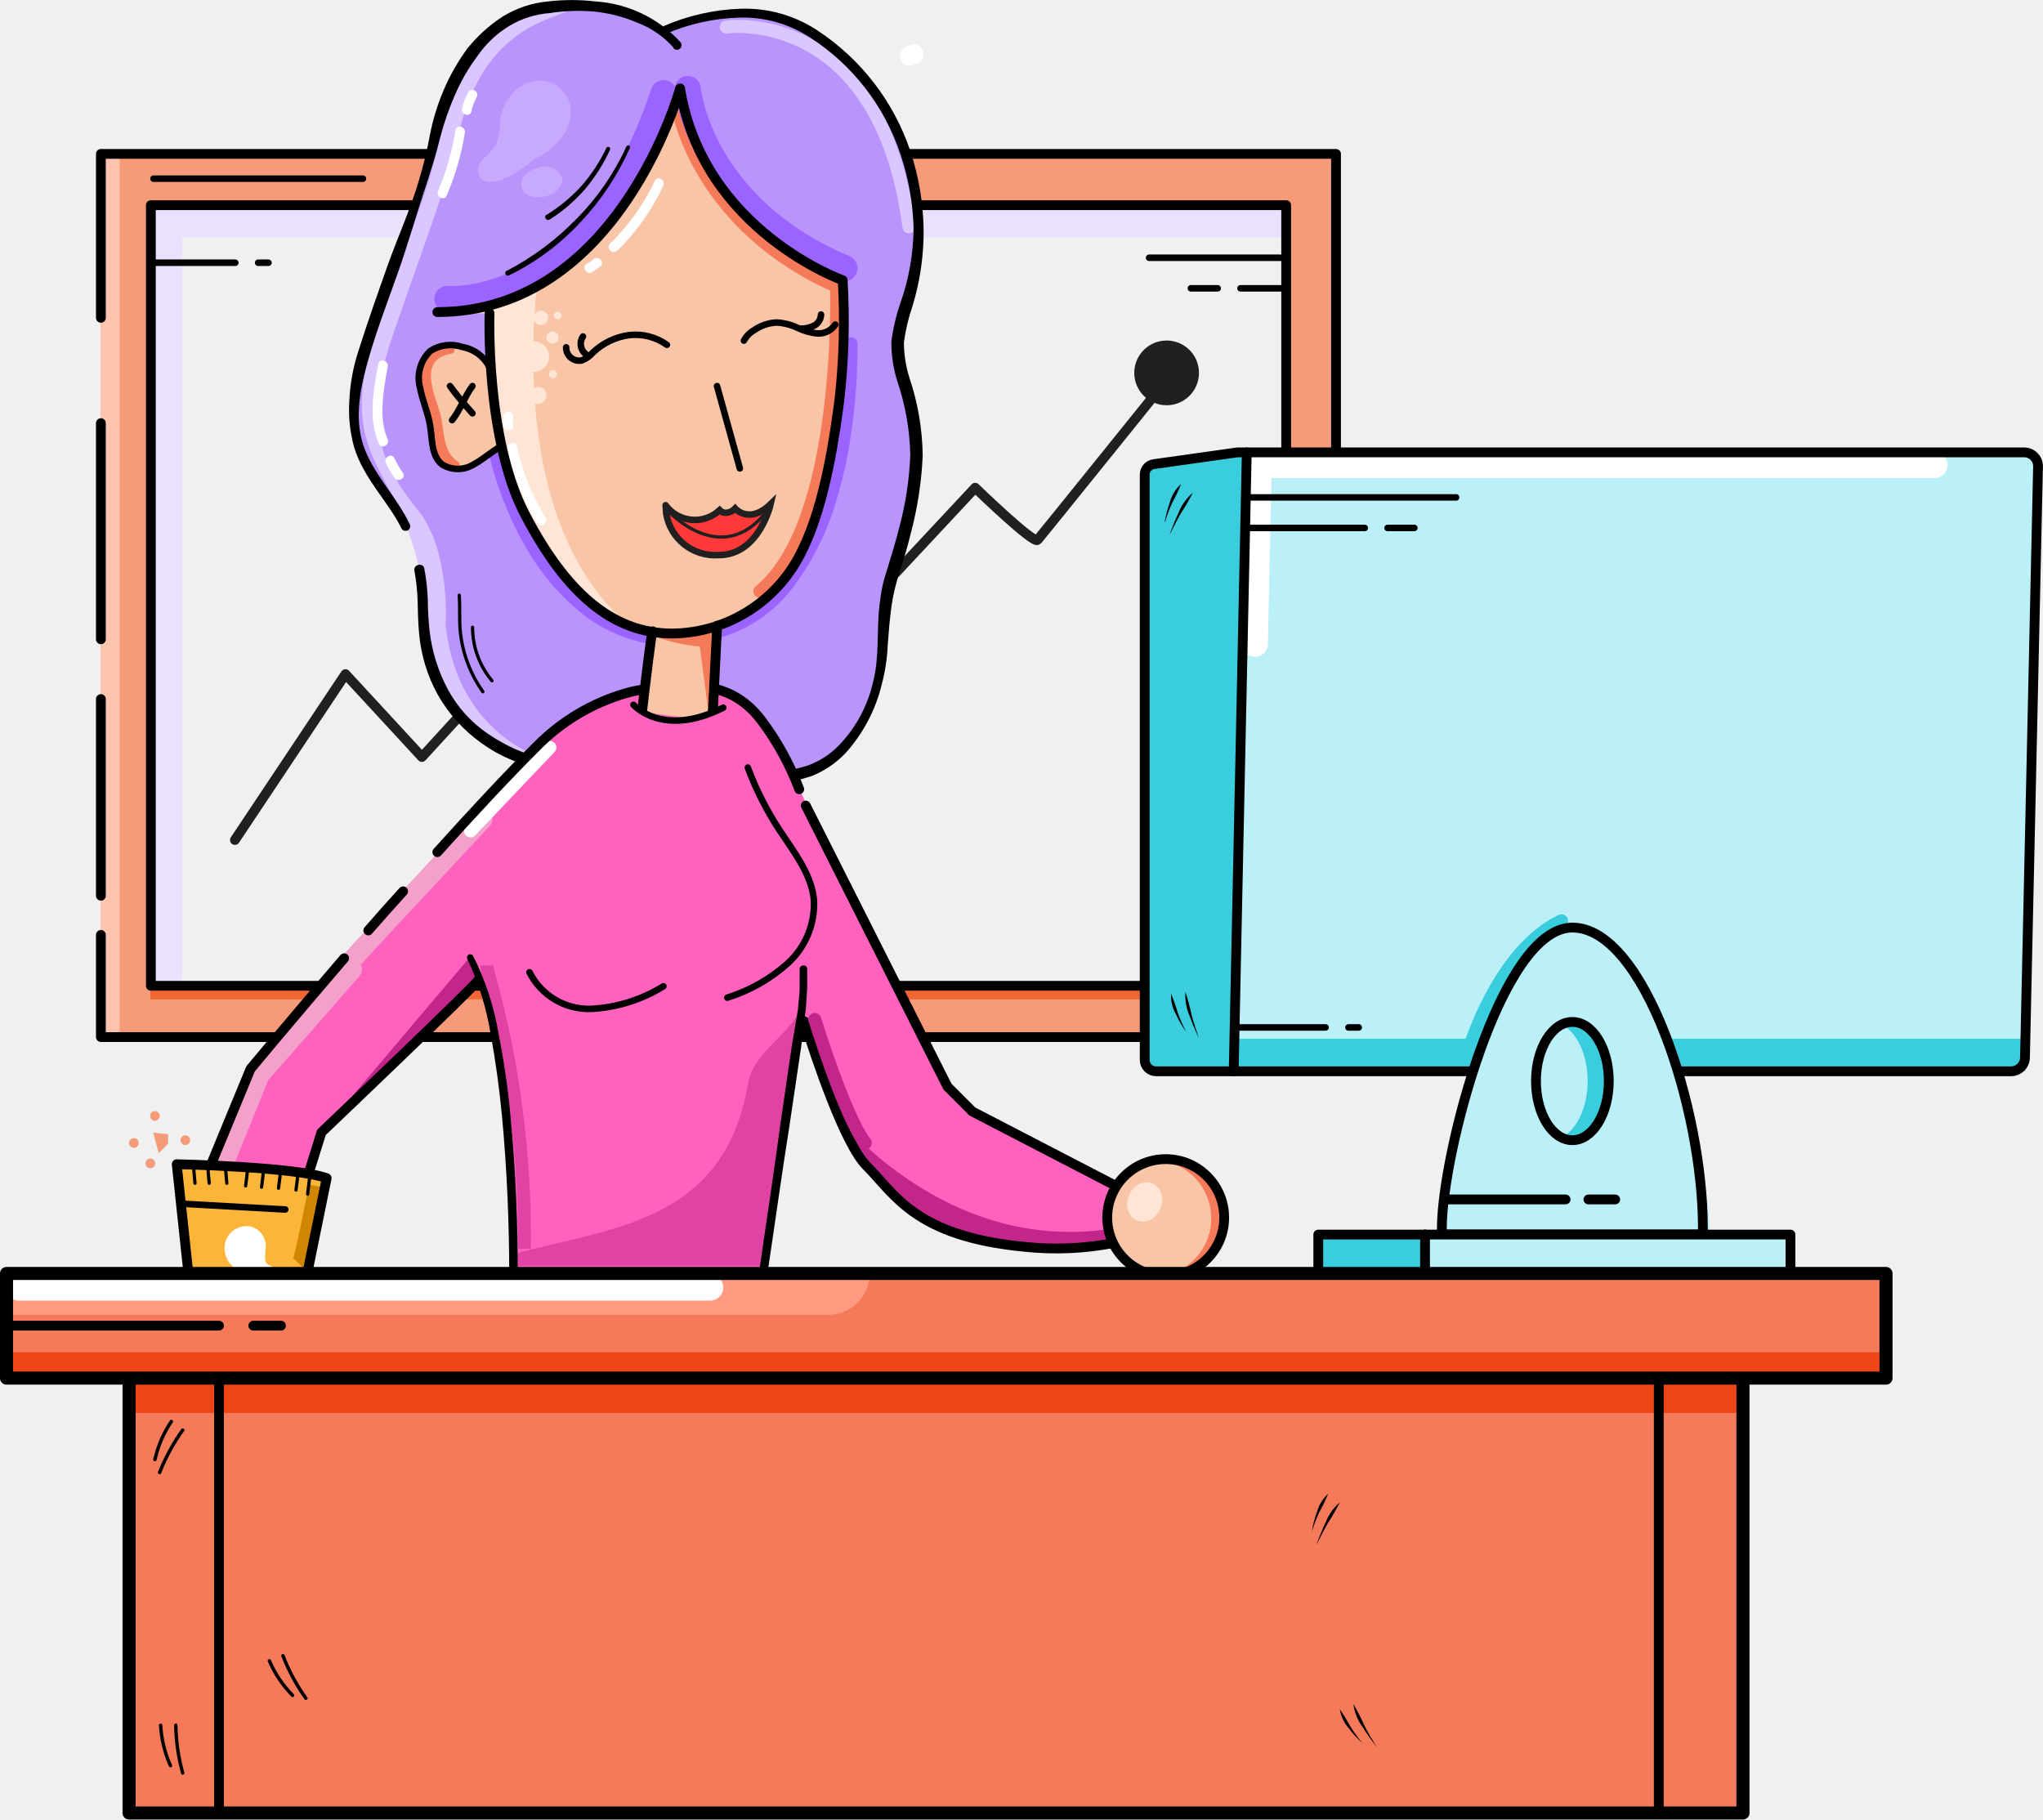
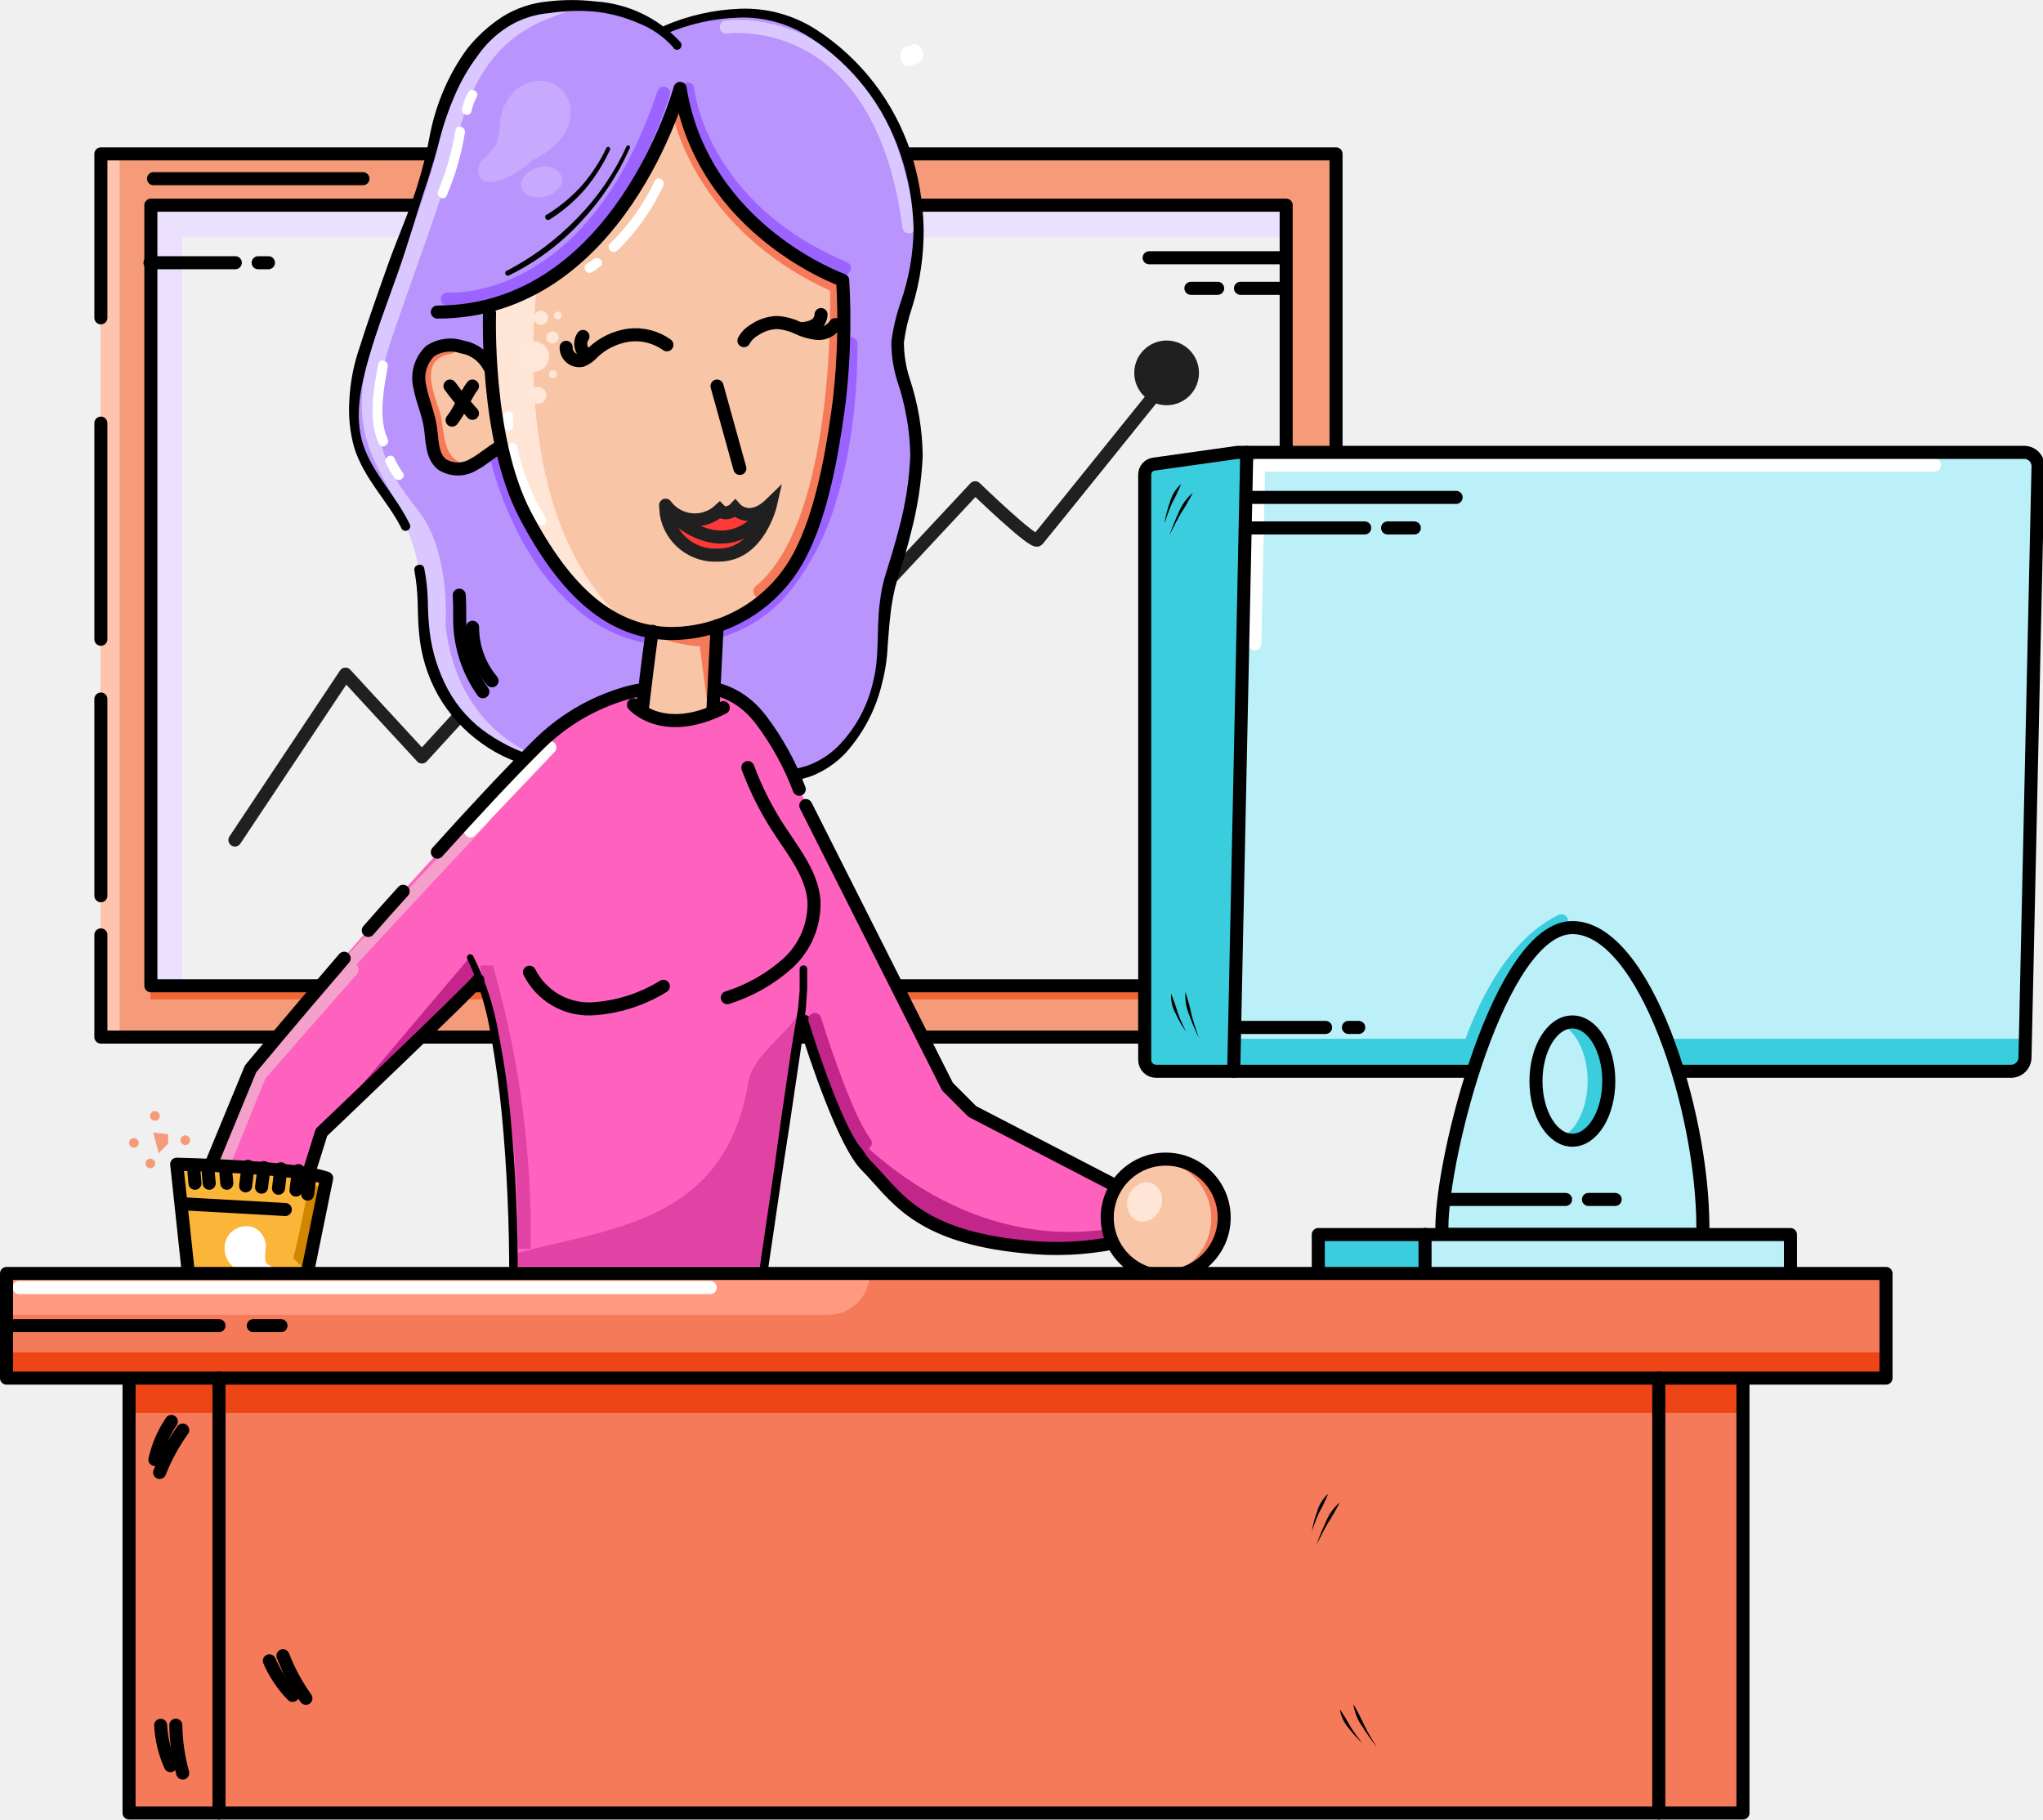
<svg xmlns="http://www.w3.org/2000/svg" viewBox="0 0 156.54 139.41">
  <defs>
-     <style>.cls-1,.cls-10,.cls-11,.cls-13,.cls-15,.cls-20,.cls-21,.cls-24,.cls-27,.cls-31,.cls-33,.cls-35,.cls-36,.cls-38,.cls-39,.cls-7{fill:none;}.cls-1,.cls-38,.cls-39{stroke:#202020;}.cls-1,.cls-10,.cls-11,.cls-13,.cls-15,.cls-20,.cls-21,.cls-24,.cls-27,.cls-33,.cls-35,.cls-36,.cls-7{stroke-linecap:round;stroke-linejoin:round;}.cls-1,.cls-7{stroke-width:0.75px;}.cls-2{fill:#202020;}.cls-3{fill:#f59b79;}.cls-4{fill:#f06733;}.cls-5{fill:#ffc4ad;}.cls-6{fill:#ebe0fd;}.cls-11,.cls-15,.cls-33,.cls-35,.cls-7{stroke:#000;}.cls-8{fill:#bbf0f9;}.cls-9{fill:#3acddd;}.cls-10,.cls-21{stroke:#fff;}.cls-10,.cls-27{stroke-width:2px;}.cls-11,.cls-38{stroke-width:0.5px;}.cls-12{fill:#b994fc;}.cls-13{stroke:#dbc7ff;}.cls-14{fill:#dbc7ff;}.cls-15,.cls-39{stroke-width:0.25px;}.cls-16{fill:#ff61bf;}.cls-17,.cls-18{fill:#c3268a;}.cls-18,.cls-19{opacity:0.5;}.cls-20{stroke:#f3a0ca;stroke-width:1.5px;}.cls-22{fill:#f8c5a6;}.cls-23{fill:#ffe5d5;}.cls-24{stroke:#f57a59;}.cls-25{fill:#ffe6d7;}.cls-26{fill:#f57a59;}.cls-27{stroke:#9b63ff;}.cls-28{fill:#fff;}.cls-29{fill:#9b63ff;}.cls-30{fill:#fbb63a;}.cls-31{stroke:#d08600;}.cls-31,.cls-38,.cls-39{stroke-miterlimit:10;}.cls-32{fill:#ee4517;}.cls-34{fill:#ff9a80;}.cls-35{stroke-width:0.26px;}.cls-36{stroke:#c3268a;}.cls-37{fill:#ff3838;}.cls-40{opacity:0.4;}</style>
+     <style>.cls-1,.cls-10,.cls-11,.cls-13,.cls-15,.cls-20,.cls-21,.cls-24,.cls-27,.cls-31,.cls-33,.cls-35,.cls-36,.cls-38,.cls-39,.cls-7{fill:none;}.cls-1,.cls-38,.cls-39{stroke:#202020;}.cls-1,.cls-10,.cls-11,.cls-13,.cls-15,.cls-20,.cls-21,.cls-24,.cls-27,.cls-33,.cls-35,.cls-36,.cls-7{stroke-linecap:round;stroke-linejoin:round;}.cls-1,.cls-7{strokeWidth:0.75px;}.cls-2{fill:#202020;}.cls-3{fill:#f59b79;}.cls-4{fill:#f06733;}.cls-5{fill:#ffc4ad;}.cls-6{fill:#ebe0fd;}.cls-11,.cls-15,.cls-33,.cls-35,.cls-7{stroke:#000;}.cls-8{fill:#bbf0f9;}.cls-9{fill:#3acddd;}.cls-10,.cls-21{stroke:#fff;}.cls-10,.cls-27{strokeWidth:2px;}.cls-11,.cls-38{strokeWidth:0.5px;}.cls-12{fill:#b994fc;}.cls-13{stroke:#dbc7ff;}.cls-14{fill:#dbc7ff;}.cls-15,.cls-39{strokeWidth:0.25px;}.cls-16{fill:#ff61bf;}.cls-17,.cls-18{fill:#c3268a;}.cls-18,.cls-19{opacity:0.5;}.cls-20{stroke:#f3a0ca;strokeWidth:1.5px;}.cls-22{fill:#f8c5a6;}.cls-23{fill:#ffe5d5;}.cls-24{stroke:#f57a59;}.cls-25{fill:#ffe6d7;}.cls-26{fill:#f57a59;}.cls-27{stroke:#9b63ff;}.cls-28{fill:#fff;}.cls-29{fill:#9b63ff;}.cls-30{fill:#fbb63a;}.cls-31{stroke:#d08600;}.cls-31,.cls-38,.cls-39{stroke-miterlimit:10;}.cls-32{fill:#ee4517;}.cls-34{fill:#ff9a80;}.cls-35{strokeWidth:0.26px;}.cls-36{stroke:#c3268a;}.cls-37{fill:#ff3838;}.cls-40{opacity:0.4;}</style>
  </defs>
  <g id="Layer_2" data-name="Layer 2">
    <g id="Layer_1-2" data-name="Layer 1">
      <path class="cls-1" d="M18,64.36l8.47-12.71L32.33,58l9.05-9.89,19,4.62L74.72,37.37s4.48,4.34,4.78,4S90.17,28.15,90.17,28.15" />
      <circle class="cls-2" cx="89.39" cy="28.57" r="2.48" />
      <path class="cls-3" d="M7.73,11.79V79.46h94.64V11.79ZM98.54,75.53h-87V15.72h87Z" />
      <rect class="cls-4" x="11.52" y="75.53" width="76.8" height="1.04" />
      <rect class="cls-5" x="7.73" y="11.79" width="1.44" height="67.66" />
      <rect class="cls-6" x="11.87" y="16.1" width="2.08" height="59.01" />
      <rect class="cls-6" x="54.57" y="-25.65" width="2.08" height="85.57" transform="translate(72.75 -38.47) rotate(90)" />
      <line class="cls-7" x1="7.73" y1="68.63" x2="7.73" y2="53.56" />
      <polyline class="cls-7" points="7.73 24.35 7.73 11.79 102.37 11.79 102.37 79.46 7.73 79.46 7.73 71.63" />
      <line class="cls-7" x1="7.73" y1="48.98" x2="7.73" y2="32.42" />
      <rect class="cls-7" x="11.56" y="15.72" width="86.99" height="59.81" />
      <polygon class="cls-8" points="155.16 82.08 87.71 82.08 87.71 35.66 94.82 34.66 156.16 34.66 155.16 82.08" />
      <polygon class="cls-9" points="155.16 82.08 87.71 82.08 87.71 79.59 94.82 79.59 155.16 79.59 155.16 82.08" />
      <polyline class="cls-10" points="96.15 49.32 96.44 35.63 148.23 35.63" />
      <polygon class="cls-9" points="94.53 82.08 88 82.08 88 35.9 95.53 34.66 94.53 82.08" />
      <path d="M89.61,41a18.4,18.4,0,0,1,.7-1.73,3.92,3.92,0,0,1,1.09-1.52h0a16.71,16.71,0,0,1-.93,1.6c-.31.54-.58,1.09-.86,1.65h0Z" />
      <path d="M89.24,40a9.07,9.07,0,0,1,.41-1.55,2.85,2.85,0,0,1,.85-1.37h0s0,0,0,0a13.58,13.58,0,0,1-.68,1.44A10.53,10.53,0,0,0,89.27,40h0S89.24,40,89.24,40Z" />
      <path d="M91.86,79.53a17.33,17.33,0,0,1-.72-1.72A3.89,3.89,0,0,1,90.83,76h0a16.32,16.32,0,0,1,.48,1.79c.16.59.36,1.18.56,1.77a0,0,0,0,1,0,0Z" />
      <path d="M90.91,79.09a7.42,7.42,0,0,1-.81-1.39,2.79,2.79,0,0,1-.37-1.57h0a13.86,13.86,0,0,1,.52,1.49,12.72,12.72,0,0,0,.65,1.46,0,0,0,0,1,0,0Z" />
      <path class="cls-7" d="M154.1,82.08H88.58a.87.87,0,0,1-.87-.87V36.37a.81.81,0,0,1,.71-.81l6.4-.9H155.1a1.06,1.06,0,0,1,1.06,1.06l-1,45.29A1.07,1.07,0,0,1,154.1,82.08Z" />
      <line class="cls-7" x1="94.53" y1="82.08" x2="95.53" y2="34.66" />
      <line class="cls-11" x1="95.03" y1="78.72" x2="101.57" y2="78.72" />
      <line class="cls-11" x1="103.32" y1="78.72" x2="104.11" y2="78.72" />
      <line class="cls-11" x1="11.49" y1="20.13" x2="18.03" y2="20.13" />
      <line class="cls-11" x1="19.78" y1="20.13" x2="20.57" y2="20.13" />
      <line class="cls-11" x1="95.53" y1="40.45" x2="104.57" y2="40.45" />
      <line class="cls-11" x1="106.32" y1="40.45" x2="108.37" y2="40.45" />
      <line class="cls-11" x1="95.53" y1="38.11" x2="111.57" y2="38.11" />
      <line class="cls-11" x1="11.76" y1="13.69" x2="27.81" y2="13.69" />
      <line class="cls-11" x1="98.1" y1="22.09" x2="95.05" y2="22.09" />
      <line class="cls-11" x1="93.3" y1="22.09" x2="91.25" y2="22.09" />
      <line class="cls-11" x1="98.1" y1="19.75" x2="88.05" y2="19.75" />
      <path class="cls-9" d="M112.34,81.54a.3.3,0,0,1-.13,0,.48.48,0,0,1-.35-.61c.09-.34,2.36-8.37,7.57-10.83a.51.51,0,0,1,.67.24.5.5,0,0,1-.24.67c-4.8,2.26-7,10.11-7,10.19A.49.49,0,0,1,112.34,81.54Z" />
      <path class="cls-8" d="M120.75,71.44h0c-5.68,0-10.28,17.48-10.28,23V95H131v-.51C131,88.92,126.43,71.44,120.75,71.44Z" />
      <path class="cls-7" d="M120.48,71.07h0c-5.53,0-10,17.48-10,23v.51h20v-.51C130.48,85,126,71.07,120.48,71.07Z" />
      <path class="cls-9" d="M123.27,82.83c0,2.5-1.25,4.53-2.8,4.53a1.81,1.81,0,0,1-.82-.2c1.14-.57,2-2.29,2-4.33s-.83-3.76-2-4.33a1.81,1.81,0,0,1,.82-.2C122,78.3,123.27,80.33,123.27,82.83Z" />
      <ellipse class="cls-7" cx="120.48" cy="82.83" rx="2.79" ry="4.53" />
      <line class="cls-7" x1="109.19" y1="94.59" x2="109.19" y2="97.63" />
      <rect class="cls-8" x="101.01" y="94.59" width="36.18" height="3.04" />
      <rect class="cls-9" x="101.01" y="94.59" width="8.18" height="3.04" />
      <rect class="cls-7" x="101.01" y="94.59" width="36.18" height="3.04" />
      <line class="cls-7" x1="109.19" y1="94.59" x2="109.19" y2="97.63" />
      <path class="cls-12" d="M51.83,3.41S48.91-.47,41.85.55c-5.13.73-7.91,6.73-8.64,10.17s-2.52,7.85-4.93,14.89-.66,10.12,1.93,13.29,2.14,8.86,2.14,8.86c1.07,9.54,9.16,10.72,9.16,10.72S52.7,60.23,58,59.72a10.65,10.65,0,0,0,4.5-.86c3.08-1.43,4.89-5.46,5.06-8.86a23.42,23.42,0,0,1,.73-5.84,31.7,31.7,0,0,0,1.9-9.93c-.07-3-1.53-5.7-1.46-7.89s2-5.18,1.53-10.22a17.63,17.63,0,0,0-8-13.56c-4.11-2.7-9.11-1.15-11.19-.29" />
      <path class="cls-13" d="M55.65,2.07s11.76-1.69,14,15.31" />
      <path class="cls-14" d="M56.69,59.94a112.35,112.35,0,0,1-14.75-1.32s-8.08-1.18-9.15-10.72a28,28,0,0,0-2.14-8.85c-1.83-3.67-4.35-6.24-1.94-13.29s4.2-11.47,4.93-14.9S36.42,1.32,41.56.59A15.57,15.57,0,0,1,44.45.51c-.44,0,0,0-2.32.87C37.28,3.2,35.76,7.43,35,10.86s-2.52,7.85-4.93,14.9S29.44,35.87,32,39.05s2.14,8.85,2.14,8.85c1.07,9.54,9.15,10.72,9.15,10.72A123.56,123.56,0,0,0,56.69,59.94Z" />
      <path d="M32.5,43.5A15.58,15.58,0,0,1,32.78,46a23.06,23.06,0,0,0,.14,2.38,12.6,12.6,0,0,0,1.39,4.43,9.67,9.67,0,0,0,3.09,3.42,13.55,13.55,0,0,0,2,1.13c.36.16.72.3,1.09.43l.56.17.28.08.15,0,.08,0h0a.62.62,0,0,1,.23.14l-.3-.14c2,.27,3.92.56,5.89.78s3.91.31,5.86.45a39.08,39.08,0,0,0,5.83-.08,11.85,11.85,0,0,0,2.8-.53,6.31,6.31,0,0,0,2.33-1.47,10.25,10.25,0,0,0,2.71-5c.48-1.85.25-3.83.48-5.84.06-.5.13-1,.24-1.5s.28-1,.42-1.46c.29-.93.57-1.87.81-2.81a25.42,25.42,0,0,0,.89-5.72,18.88,18.88,0,0,0-1-5.67,9.79,9.79,0,0,1-.45-3,14.84,14.84,0,0,1,.7-3,17.59,17.59,0,0,0,1-5.68,19.24,19.24,0,0,0-1-5.68,17,17,0,0,0-7-9,9.39,9.39,0,0,0-5.4-1.48,15.25,15.25,0,0,0-5.59,1.25A.36.36,0,0,1,50.85,2,16.16,16.16,0,0,1,56.71.67a10.06,10.06,0,0,1,5.83,1.6,17.88,17.88,0,0,1,7.23,9.35,20.16,20.16,0,0,1,1,5.91,19.56,19.56,0,0,1-.86,5.95,14.08,14.08,0,0,0-.65,2.76A9.08,9.08,0,0,0,69.7,29a19.36,19.36,0,0,1,1,5.92,28.06,28.06,0,0,1-.91,5.93c-.24,1-.52,1.91-.82,2.86a15.31,15.31,0,0,0-.67,2.79c-.13,1-.21,1.92-.28,2.91a13.86,13.86,0,0,1-.45,3,12.13,12.13,0,0,1-2.81,5.32,7.33,7.33,0,0,1-2.57,1.73,14.84,14.84,0,0,1-3,.65,38.42,38.42,0,0,1-6,.11c-2-.05-4-.3-5.91-.54s-4-.52-5.82-.77l-.3-.15a.31.31,0,0,0,.16.12h0l-.07,0-.14,0-.3-.08-.6-.18c-.39-.14-.78-.29-1.16-.46a10.82,10.82,0,0,1-2.17-1.23,11.55,11.55,0,0,1-3.33-3.69,11.77,11.77,0,0,1-1.44-4.74c-.08-.82-.09-1.67-.11-2.44a15.35,15.35,0,0,0-.25-2.35.36.36,0,0,1,.29-.42A.36.36,0,0,1,32.5,43.5Z" />
      <path d="M51.59,3.63a7,7,0,0,0-2.73-1.88A11.25,11.25,0,0,0,45.57.89,14.07,14.07,0,0,0,42.14,1,7.06,7.06,0,0,0,39,2,8,8,0,0,0,36.58,4.3a14.53,14.53,0,0,0-1.73,3,22,22,0,0,0-1.13,3.26c-.28,1.14-.64,2.3-1,3.42-.76,2.24-1.39,4.52-2.17,6.74s-1.64,4.44-2.28,6.66-1.15,4.56-.43,6.73,2.47,3.83,3.53,6h0a.36.36,0,1,1-.64.31c-1-2-2.84-3.72-3.59-6.13a10.68,10.68,0,0,1-.37-3.64,14.22,14.22,0,0,1,.63-3.56c.72-2.29,1.5-4.49,2.29-6.72s1.78-4.37,2.43-6.62a30.76,30.76,0,0,0,.82-3.41A17.21,17.21,0,0,1,34,6.89a16,16,0,0,1,1.8-3.16,11.5,11.5,0,0,1,2.73-2.47A8,8,0,0,1,42,.11a15.65,15.65,0,0,1,3.62,0,9.65,9.65,0,0,1,6.5,3.1.36.36,0,0,1,0,.5.35.35,0,0,1-.5,0Z" />
      <path class="cls-15" d="M37,53a9.66,9.66,0,0,1-1.75-4.83c-.06-.85,0-1.72-.06-2.57" />
      <path class="cls-15" d="M37.7,52.16a6.37,6.37,0,0,1-1.49-4.1" />
      <path class="cls-16" d="M73.92,84.58a11.9,11.9,0,0,1-2.16-3.28C70.62,79,69,75.42,66.51,70.93s-3.82-7.35-4.82-9.52-1.43-3.89-2.81-5.71c-2.73-3.61-6.86-3.38-9.19-3.26s-6.17,2.74-6.17,2.74C36.08,61.8,19.21,81.54,19.21,81.54L15.31,91H23.2l1.46-4.58S36.86,74.7,36.8,74.54l-.75-1.67c3.51,6.33,3.31,24.54,3.31,24.54H58.45l3.13-19.47a53.34,53.34,0,0,0,4,10.32c.81,1.61,2.65,2.41,4.1,4.12l1.32.93L75.22,95l4.86.63,5.11-.39.44-1.38c0-.16.54-1.42.54-1.42l.6-1S86,91,85.92,91" />
      <path class="cls-17" d="M85.37,94.11c-.13.39-.37,1.18-.37,1.18l-5.12.39L75,95.05l-4.19-1.72L69.5,92.4c-1.44-1.71-3.29-2.51-4.1-4.12-.49-1-.93-1.9-1.31-2.78C66.59,88.38,74.32,95.93,85.37,94.11Z" />
      <path class="cls-18" d="M40.67,95.68l-1,0A74,74,0,0,0,37,74.91a4.61,4.61,0,0,1-.21-.94h.5l.5,0c0,.08.08.34.18.73A74.94,74.94,0,0,1,40.67,95.68Z" />
      <g class="cls-19">
        <path class="cls-17" d="M61.16,77.71,58.33,97H39.24v-.88C46.45,94.07,55.5,93.89,57.32,83,57.68,80.86,60,79.56,61.16,77.71Z" />
      </g>
      <polyline class="cls-20" points="17.27 88.87 19.9 82.37 26.98 74.29 26.57 73.97 29.77 70.5 36.99 62.76" />
      <polygon class="cls-17" points="26.12 85.01 35.93 73.42 36.47 74.28 36.47 74.91 34.91 77.1 26.12 85.01" />
      <line class="cls-21" x1="36.05" y1="63.66" x2="42.13" y2="57.27" />
      <path d="M61.85,74.24l0,1.49-.1,1.52-.37,3-.87,5.87c-.62,3.91-1.16,7.83-1.75,11.74a.34.34,0,0,1-.33.29c-1.59,0-3.18,0-4.77,0l-4.77,0c-3.18,0-6.36.1-9.55.07a.32.32,0,0,1-.32-.33c0-4.14-.17-8.29-.56-12.41-.2-2.06-.47-4.11-.85-6.14a21.33,21.33,0,0,0-1.8-5.86h0a.25.25,0,0,1,.11-.34.25.25,0,0,1,.34.11,21,21,0,0,1,1.95,6,61.72,61.72,0,0,1,.9,6.2c.4,4.15.57,8.31.56,12.48l-.33-.33c3.19,0,6.37.09,9.55.08l4.77,0c1.59,0,3.18-.06,4.77-.06l-.33.29c.56-3.92,1.17-7.83,1.69-11.75l.86-5.88.49-2.93.13-1.43V74.24a.28.28,0,0,1,.28-.27A.27.27,0,0,1,61.85,74.24Z" />
      <path class="cls-7" d="M33.51,65.29c2.7-3,5.37-5.87,7.61-8.1A15.69,15.69,0,0,1,48,53.1a7.68,7.68,0,0,1,1.66-.3c2.33-.12,6-1.18,8.7,2.42a21.24,21.24,0,0,1,2.88,5.25" />
      <path class="cls-7" d="M28.22,71.29c.87-1,1.76-2,2.67-3" />
      <path class="cls-7" d="M19,91.34h-3.7l3.9-9.45s3.07-3.7,7.17-8.47" />
      <path class="cls-7" d="M36.63,75.11c.06.16-12,11.65-12,11.65L23.2,91.34H20.33" />
      <path class="cls-22" d="M37.51,24s-.34,9.59,2.72,15.43,6.58,9.11,11.3,9.11,10.18-3.18,11.44-11c.86-5.32,2-6,1.65-16.06,0,0-10.75-3.75-12.51-14.66,0,0-4.67,17.14-18.6,17.14" />
      <path class="cls-23" d="M47.84,47.61c-2.83-1.33-5.18-4.15-7.31-8.22C37.47,33.55,37.8,24,37.8,24l-4,0a15.34,15.34,0,0,0,7.3-1.8C40.55,27.94,40.28,40.85,47.84,47.61Z" />
      <path class="cls-24" d="M52,8.52s1.58,8.79,12.1,13.42c0,0,.58,18.11-5.88,23.36" />
      <circle class="cls-25" cx="40.9" cy="27.32" r="1.17" />
      <circle class="cls-25" cx="42.33" cy="25.86" r="0.47" />
      <circle class="cls-25" cx="42.74" cy="24.17" r="0.3" />
      <circle class="cls-25" cx="41.45" cy="24.35" r="0.55" />
      <circle class="cls-25" cx="41.22" cy="30.29" r="0.65" />
      <circle class="cls-25" cx="42.37" cy="28.67" r="0.31" />
      <path class="cls-22" d="M37.49,28.1a2.88,2.88,0,0,0-2.05-1.51,2.85,2.85,0,0,0-2.47.3,2.86,2.86,0,0,0-.79,2.8c.18,1,.63,1.95.79,3s.09,2.26.91,2.9a2.28,2.28,0,0,0,2.4,0c.75-.39,1.37-1,2.12-1.39" />
      <path class="cls-26" d="M35.05,35.33c-1.15-.72-1-2.42-1.31-3.62-.46-1.54-1.72-4.19.82-4.6.47-.08.27-.8-.2-.73-2.11.34-2.32,2.12-1.86,3.93.18.73.5,1.41.67,2.14s0,1.27.14,1.94c.15.83.67,1.16,1.36,1.59.41.26.79-.39.38-.65Z" />
      <path class="cls-27" d="M34.28,22.91s11,.95,16.57-15.77" />
      <path class="cls-12" d="M38.94,20.92a19.82,19.82,0,0,0,9.16-9.64" />
      <path d="M38.85,20.74a20.93,20.93,0,0,0,5.35-4A19.17,19.17,0,0,0,48,11.22a.15.15,0,0,1,.19-.07.14.14,0,0,1,.07.19A20.22,20.22,0,0,1,44.5,17,18.56,18.56,0,0,1,39,21.1a.2.2,0,0,1-.18-.36Z" />
      <path d="M41.88,16.46a12.33,12.33,0,0,0,2.67-2.21,12.62,12.62,0,0,0,1.91-2.91.15.15,0,0,1,.21-.07.16.16,0,0,1,.07.21,13.58,13.58,0,0,1-1.9,3,12.39,12.39,0,0,1-2.72,2.34.22.22,0,0,1-.31-.07.22.22,0,0,1,.06-.31Z" />
      <path class="cls-27" d="M52.7,6.82c0,.15.93,9.06,12,13.73" />
      <path class="cls-28" d="M69.89,5l.34-.11c.91-.3.52-1.75-.4-1.45l-.33.11c-.92.3-.53,1.75.39,1.45Z" />
      <path class="cls-28" d="M29.71,33.65c-.74-1.54-.3-3.94,0-5.56.09-.47-.63-.67-.72-.2-.37,1.89-.8,4.34.06,6.14.21.43.86,0,.65-.38Z" />
      <path class="cls-28" d="M29.57,35.48a7.89,7.89,0,0,0,.65,1.13c.28.4.93,0,.65-.38a7,7,0,0,1-.65-1.13c-.21-.43-.86-.05-.65.38Z" />
      <path class="cls-28" d="M34.22,15a20.26,20.26,0,0,0,1.4-4.83c.09-.47-.63-.67-.72-.2a19.78,19.78,0,0,1-1.33,4.65c-.2.43.45.82.65.38Z" />
      <path class="cls-28" d="M36.12,8.53a4,4,0,0,1,.4-1.08c.24-.42-.41-.8-.64-.38a4.69,4.69,0,0,0-.48,1.26c-.1.47.62.67.72.2Z" />
      <path class="cls-11" d="M34.48,29.58C35,30.3,35.6,31,36.2,31.67" />
      <path class="cls-11" d="M36.2,29.58c-.55.72-1,1.94-1.56,2.61" />
      <path class="cls-28" d="M45.34,20.86a3.85,3.85,0,0,0,.67-.47c.37-.31-.16-.84-.53-.53a2.63,2.63,0,0,1-.52.35c-.42.23,0,.88.38.65Z" />
      <path class="cls-28" d="M47.27,19.24a17.07,17.07,0,0,0,3.55-5c.21-.44-.44-.82-.65-.38a16.65,16.65,0,0,1-3.43,4.81c-.34.33.19.87.53.53Z" />
      <path class="cls-28" d="M38.57,31.9a3.37,3.37,0,0,0,0,.71c.06.48.81.48.75,0a3.37,3.37,0,0,1,0-.71c0-.49-.72-.48-.75,0Z" />
      <path class="cls-28" d="M38.89,34.4a17.66,17.66,0,0,0,2.27,5.67c.26.41.9,0,.65-.38a16.85,16.85,0,0,1-2.19-5.49c-.1-.47-.82-.27-.73.2Z" />
      <path class="cls-29" d="M38.49,34.75a29.65,29.65,0,0,0,1.57,4.5,24.07,24.07,0,0,0,2.32,4.15,14,14,0,0,0,3.23,3.42A10.8,10.8,0,0,0,49.9,48.6h0a.38.38,0,0,1,.3.44.39.39,0,0,1-.44.3,11.9,11.9,0,0,1-4.62-1.91,17.79,17.79,0,0,1-3.54-3.5,22.67,22.67,0,0,1-2.48-4.29A27.58,27.58,0,0,1,37.51,35a.51.51,0,0,1,.37-.6.5.5,0,0,1,.6.36Z" />
      <path class="cls-29" d="M65.7,26.32a45,45,0,0,1-.44,6.57,34.73,34.73,0,0,1-1.48,6.42,20.35,20.35,0,0,1-3.13,5.84,10.74,10.74,0,0,1-5.5,3.71.37.37,0,0,1-.46-.26.38.38,0,0,1,.26-.47h0a9.78,9.78,0,0,0,5.1-3.46A15.51,15.51,0,0,0,61.74,42a26.1,26.1,0,0,0,1.16-3,36.07,36.07,0,0,0,1.39-6.26,43.12,43.12,0,0,0,.41-6.41v0a.5.5,0,1,1,1,0Z" />
      <path class="cls-11" d="M37.49,28.1a2.88,2.88,0,0,0-2.05-1.51,2.85,2.85,0,0,0-2.47.3,2.86,2.86,0,0,0-.79,2.8c.18,1,.63,1.95.79,3s.09,2.26.91,2.9a2.28,2.28,0,0,0,2.4,0c.75-.39,1.37-1,2.12-1.39" />
      <line class="cls-11" x1="54.94" y1="29.58" x2="56.69" y2="35.89" />
      <path class="cls-22" d="M50.28,46.65c-.07,0-.71,5.08-1.05,7.84a2.8,2.8,0,0,0,2.33,3.14h.07a2.78,2.78,0,0,0,3-2.68l.4-7.84" />
      <path class="cls-26" d="M50.2,48.76a12.23,12.23,0,0,0,3.42.77l.78,5.92L55,47.94Z" />
      <path class="cls-7" d="M50,48.37c-.07,0-.53,3.81-.8,6.12a2.8,2.8,0,0,0,2.33,3.13h.07a2.79,2.79,0,0,0,3-2.68l.35-7" />
      <path class="cls-7" d="M37.51,24s-.34,9.59,2.72,15.43,6.58,9.11,11.3,9.11a11.15,11.15,0,0,0,10-6.51c1.73-3.52,2.48-9,2.79-11.42a53.81,53.81,0,0,0,.25-9.14S53.87,17.68,52.11,6.77c0,0-4.67,17.14-18.6,17.14" />
      <path class="cls-7" d="M61.64,78.26c.88,2.81,3.07,9.38,4.76,11.07,2.19,2.19,3.72,5.4,12.12,6.2a22.94,22.94,0,0,0,6.79-.29,9.14,9.14,0,0,1,1.46-3.72L74.5,85.16l-1.9-1.9L61.74,61.72" />
      <polygon class="cls-16" points="55.58 55.6 56.69 58.27 55.05 59.44 50.85 59.25 47.2 57.05 48.5 54.83 51.73 56.13 55.58 55.6" />
      <path class="cls-16" d="M48.1,54.43s2.27,3,8,1" />
      <path class="cls-30" d="M14.42,97.43l-.88-8.23s9.06.19,11.49,1.07l-1.46,7.16" />
      <path class="cls-31" d="M22.86,96.78c.19-.19,1.31-5.92,1.31-5.92" />
      <path class="cls-7" d="M14.42,97.43l-.88-8.23s9.06.19,11.49,1.07l-1.46,7.16" />
      <line class="cls-11" x1="13.99" y1="92.23" x2="21.86" y2="92.67" />
      <circle class="cls-22" cx="89.32" cy="92.93" r="4.48" />
      <path class="cls-26" d="M93.8,93.31a4.48,4.48,0,0,1-4.48,4.48,4.36,4.36,0,0,1-.51,0,4.47,4.47,0,0,0,0-8.89,4.36,4.36,0,0,1,.51,0A4.48,4.48,0,0,1,93.8,93.31Z" />
      <circle class="cls-7" cx="89.32" cy="93.29" r="4.48" />
      <ellipse class="cls-23" cx="87.71" cy="92.09" rx="1.53" ry="1.31" transform="translate(-30.77 138.32) rotate(-67.71)" />
      <path class="cls-15" d="M14.83,89.36c0,.1.11,1.3.11,1.3" />
      <path class="cls-15" d="M15.92,89.36c0,.1.11,1.3.11,1.3" />
      <path class="cls-15" d="M19,89.36c0,.1-.18,1.5-.18,1.5" />
      <path class="cls-15" d="M20.22,89.46c0,.1-.18,1.5-.18,1.5" />
      <path class="cls-15" d="M21.52,89.55c0,.09-.18,1.49-.18,1.49" />
      <path class="cls-15" d="M22.86,89.69c0,.09-.18,1.49-.18,1.49" />
      <path class="cls-15" d="M23.75,90c0,.09-.18,1.49-.18,1.49" />
      <path class="cls-15" d="M17.27,89.36c0,.1.11,1.3.11,1.3" />
      <path class="cls-11" d="M40.57,74.49a5.1,5.1,0,0,0,4.74,2.81,11.7,11.7,0,0,0,5.52-1.73" />
      <path class="cls-11" d="M55.73,76.44a12.6,12.6,0,0,0,4.64-2.64,6.17,6.17,0,0,0,2-4.78c-.15-2-1.54-3.74-2.67-5.46a24.06,24.06,0,0,1-2.4-4.75" />
      <path class="cls-11" d="M51.1,26.42a4.15,4.15,0,0,0-2.92-.74A5,5,0,0,0,45.44,27a2.27,2.27,0,0,1-.84.61,1,1,0,0,1-1.22-1" />
      <path class="cls-11" d="M45,27.21a1,1,0,0,1-.33-1.43" />
      <path class="cls-11" d="M57,26.1a2.06,2.06,0,0,1,.81-.82,3.26,3.26,0,0,1,1.7-.57,4.24,4.24,0,0,1,1.58.4,4.55,4.55,0,0,0,1.57.44A1.53,1.53,0,0,0,64,24.87" />
      <path class="cls-11" d="M61.4,25.18a2.26,2.26,0,0,0,1-.24,1,1,0,0,0,.51-.84" />
      <path class="cls-28" d="M17.56,96.73a2.69,2.69,0,0,1,.54.77,3.2,3.2,0,0,1,0,1,1.62,1.62,0,0,0,3,.84,1.69,1.69,0,0,0,0-1.7V97.5a.68.68,0,0,0-.11-.31c-.14-.19-.42-.24-.58-.41s-.09-.75-.05-1.15A1.58,1.58,0,0,0,19.31,94a1.71,1.71,0,0,0-1.85.72A1.84,1.84,0,0,0,17.56,96.73Z" />
      <rect class="cls-26" x="9.89" y="103.61" width="123.66" height="35.3" />
      <rect class="cls-32" x="9.89" y="103.61" width="123.66" height="4.65" />
      <rect class="cls-33" x="9.89" y="103.61" width="123.66" height="35.3" />
      <line class="cls-33" x1="20.42" y1="101.57" x2="23.66" y2="101.57" />
      <rect class="cls-26" x="0.5" y="97.57" width="144.01" height="8.02" />
      <rect class="cls-32" x="0.55" y="103.61" width="143.92" height="1.97" />
      <path class="cls-34" d="M63.46,100.74H.55V97.57H66.64A3.18,3.18,0,0,1,63.46,100.74Z" />
      <line class="cls-7" x1="0.55" y1="101.57" x2="16.78" y2="101.57" />
      <line class="cls-7" x1="19.41" y1="101.57" x2="21.53" y2="101.57" />
      <line class="cls-10" x1="1.45" y1="98.65" x2="54.42" y2="98.65" />
      <rect class="cls-33" x="0.5" y="97.57" width="144.01" height="8.02" />
      <line class="cls-7" x1="16.78" y1="105.58" x2="16.78" y2="138.91" />
      <line class="cls-7" x1="127.1" y1="105.58" x2="127.1" y2="138.91" />
      <path class="cls-35" d="M12.23,112.82A15.15,15.15,0,0,1,14,109.57" />
      <path class="cls-35" d="M11.87,111.83a8.55,8.55,0,0,1,1.26-2.92" />
      <path d="M100.87,118.36a17,17,0,0,1,.71-1.73,3.79,3.79,0,0,1,1.08-1.52h0s0,0,0,0a18,18,0,0,1-.92,1.6c-.31.53-.58,1.09-.87,1.65h0S100.87,118.37,100.87,118.36Z" />
      <path d="M100.51,117.38a7.8,7.8,0,0,1,.41-1.56,2.87,2.87,0,0,1,.85-1.37h0a13.47,13.47,0,0,1-.69,1.43,12.72,12.72,0,0,0-.57,1.49,0,0,0,0,1,0,0S100.5,117.39,100.51,117.38Z" />
      <path class="cls-35" d="M14,135.85a14.56,14.56,0,0,1-.53-3.67" />
      <path class="cls-35" d="M13.06,135.28a8.71,8.71,0,0,1-.75-3.09" />
      <path class="cls-35" d="M23.44,130.12a14.85,14.85,0,0,1-1.76-3.26" />
      <path class="cls-35" d="M22.42,129.9a8.73,8.73,0,0,1-1.78-2.65" />
      <path d="M105.46,133.83c-.37-.49-.74-1-1.07-1.53a3.78,3.78,0,0,1-.69-1.74h0c.32.55.59,1.09.85,1.65s.6,1.08.92,1.62a0,0,0,0,1,0,0Z" />
      <path d="M104.44,133.6a8.16,8.16,0,0,1-1.09-1.18,2.87,2.87,0,0,1-.69-1.46s0,0,0,0h0c.31.45.57.89.83,1.35a10.61,10.61,0,0,0,.94,1.29h0S104.44,133.61,104.44,133.6Z" />
      <polygon class="cls-3" points="12.88 87.62 12.16 88.36 11.74 86.78 12.88 86.9 12.88 87.62" />
      <circle class="cls-3" cx="14.2" cy="87.36" r="0.37" />
      <circle class="cls-3" cx="10.26" cy="87.57" r="0.37" />
      <circle class="cls-3" cx="11.52" cy="89.14" r="0.37" />
      <circle class="cls-3" cx="11.87" cy="85.5" r="0.37" />
      <path class="cls-36" d="M62.43,78.11s2.27,7.39,3.87,9.46" />
      <path class="cls-37" d="M51,38.71a2.79,2.79,0,0,0,4.14.38.65.65,0,0,0,.52.2,1.39,1.39,0,0,0,.67-.2s1.08,1.12,2.72-.47c0,0-.89,3.94-4,3.91a3.8,3.8,0,0,1-4-3.16C51,38.62,51,38.71,51,38.71Z" />
      <path class="cls-38" d="M51,38.71a2.79,2.79,0,0,0,4.14.38.65.65,0,0,0,.52.2,1.08,1.08,0,0,0,.67-.33s1.08,1.25,2.72-.34c0,0-.89,3.94-4,3.91a3.8,3.8,0,0,1-4-3.16C51,38.62,51,38.71,51,38.71Z" />
      <path class="cls-39" d="M51.28,39.22s4,4.34,7.44,0" />
      <line class="cls-7" x1="110.91" y1="91.9" x2="119.96" y2="91.9" />
      <line class="cls-7" x1="121.71" y1="91.9" x2="123.76" y2="91.9" />
      <g class="cls-40">
        <path class="cls-14" d="M42.73,10.9a3.43,3.43,0,0,0,1-2.62,2.46,2.46,0,0,0-1.9-2.06A2.76,2.76,0,0,0,39.41,7a3.78,3.78,0,0,0-1.1,2.34A4.94,4.94,0,0,1,38,11.08a6.77,6.77,0,0,1-1,1.12,1.21,1.21,0,0,0-.26,1.35c.3.47,1,.46,1.54.29a8.15,8.15,0,0,0,2.59-1.61A5.81,5.81,0,0,0,42.73,10.9Z" />
        <path class="cls-14" d="M41.22,12.85c-.86.22-1.43.89-1.27,1.5s1,.92,1.84.7,1.43-.89,1.27-1.5A1.44,1.44,0,0,0,41.22,12.85Z" />
      </g>
      <polygon class="cls-16" points="55.02 54.44 56.23 56.8 54.95 58.02 51.35 58.23 48.03 56.54 48.92 54.36 51.79 55.27 55.02 54.44" />
      <path class="cls-11" d="M48.54,54s2.22,2.57,6.88.22" />
    </g>
  </g>
</svg>
